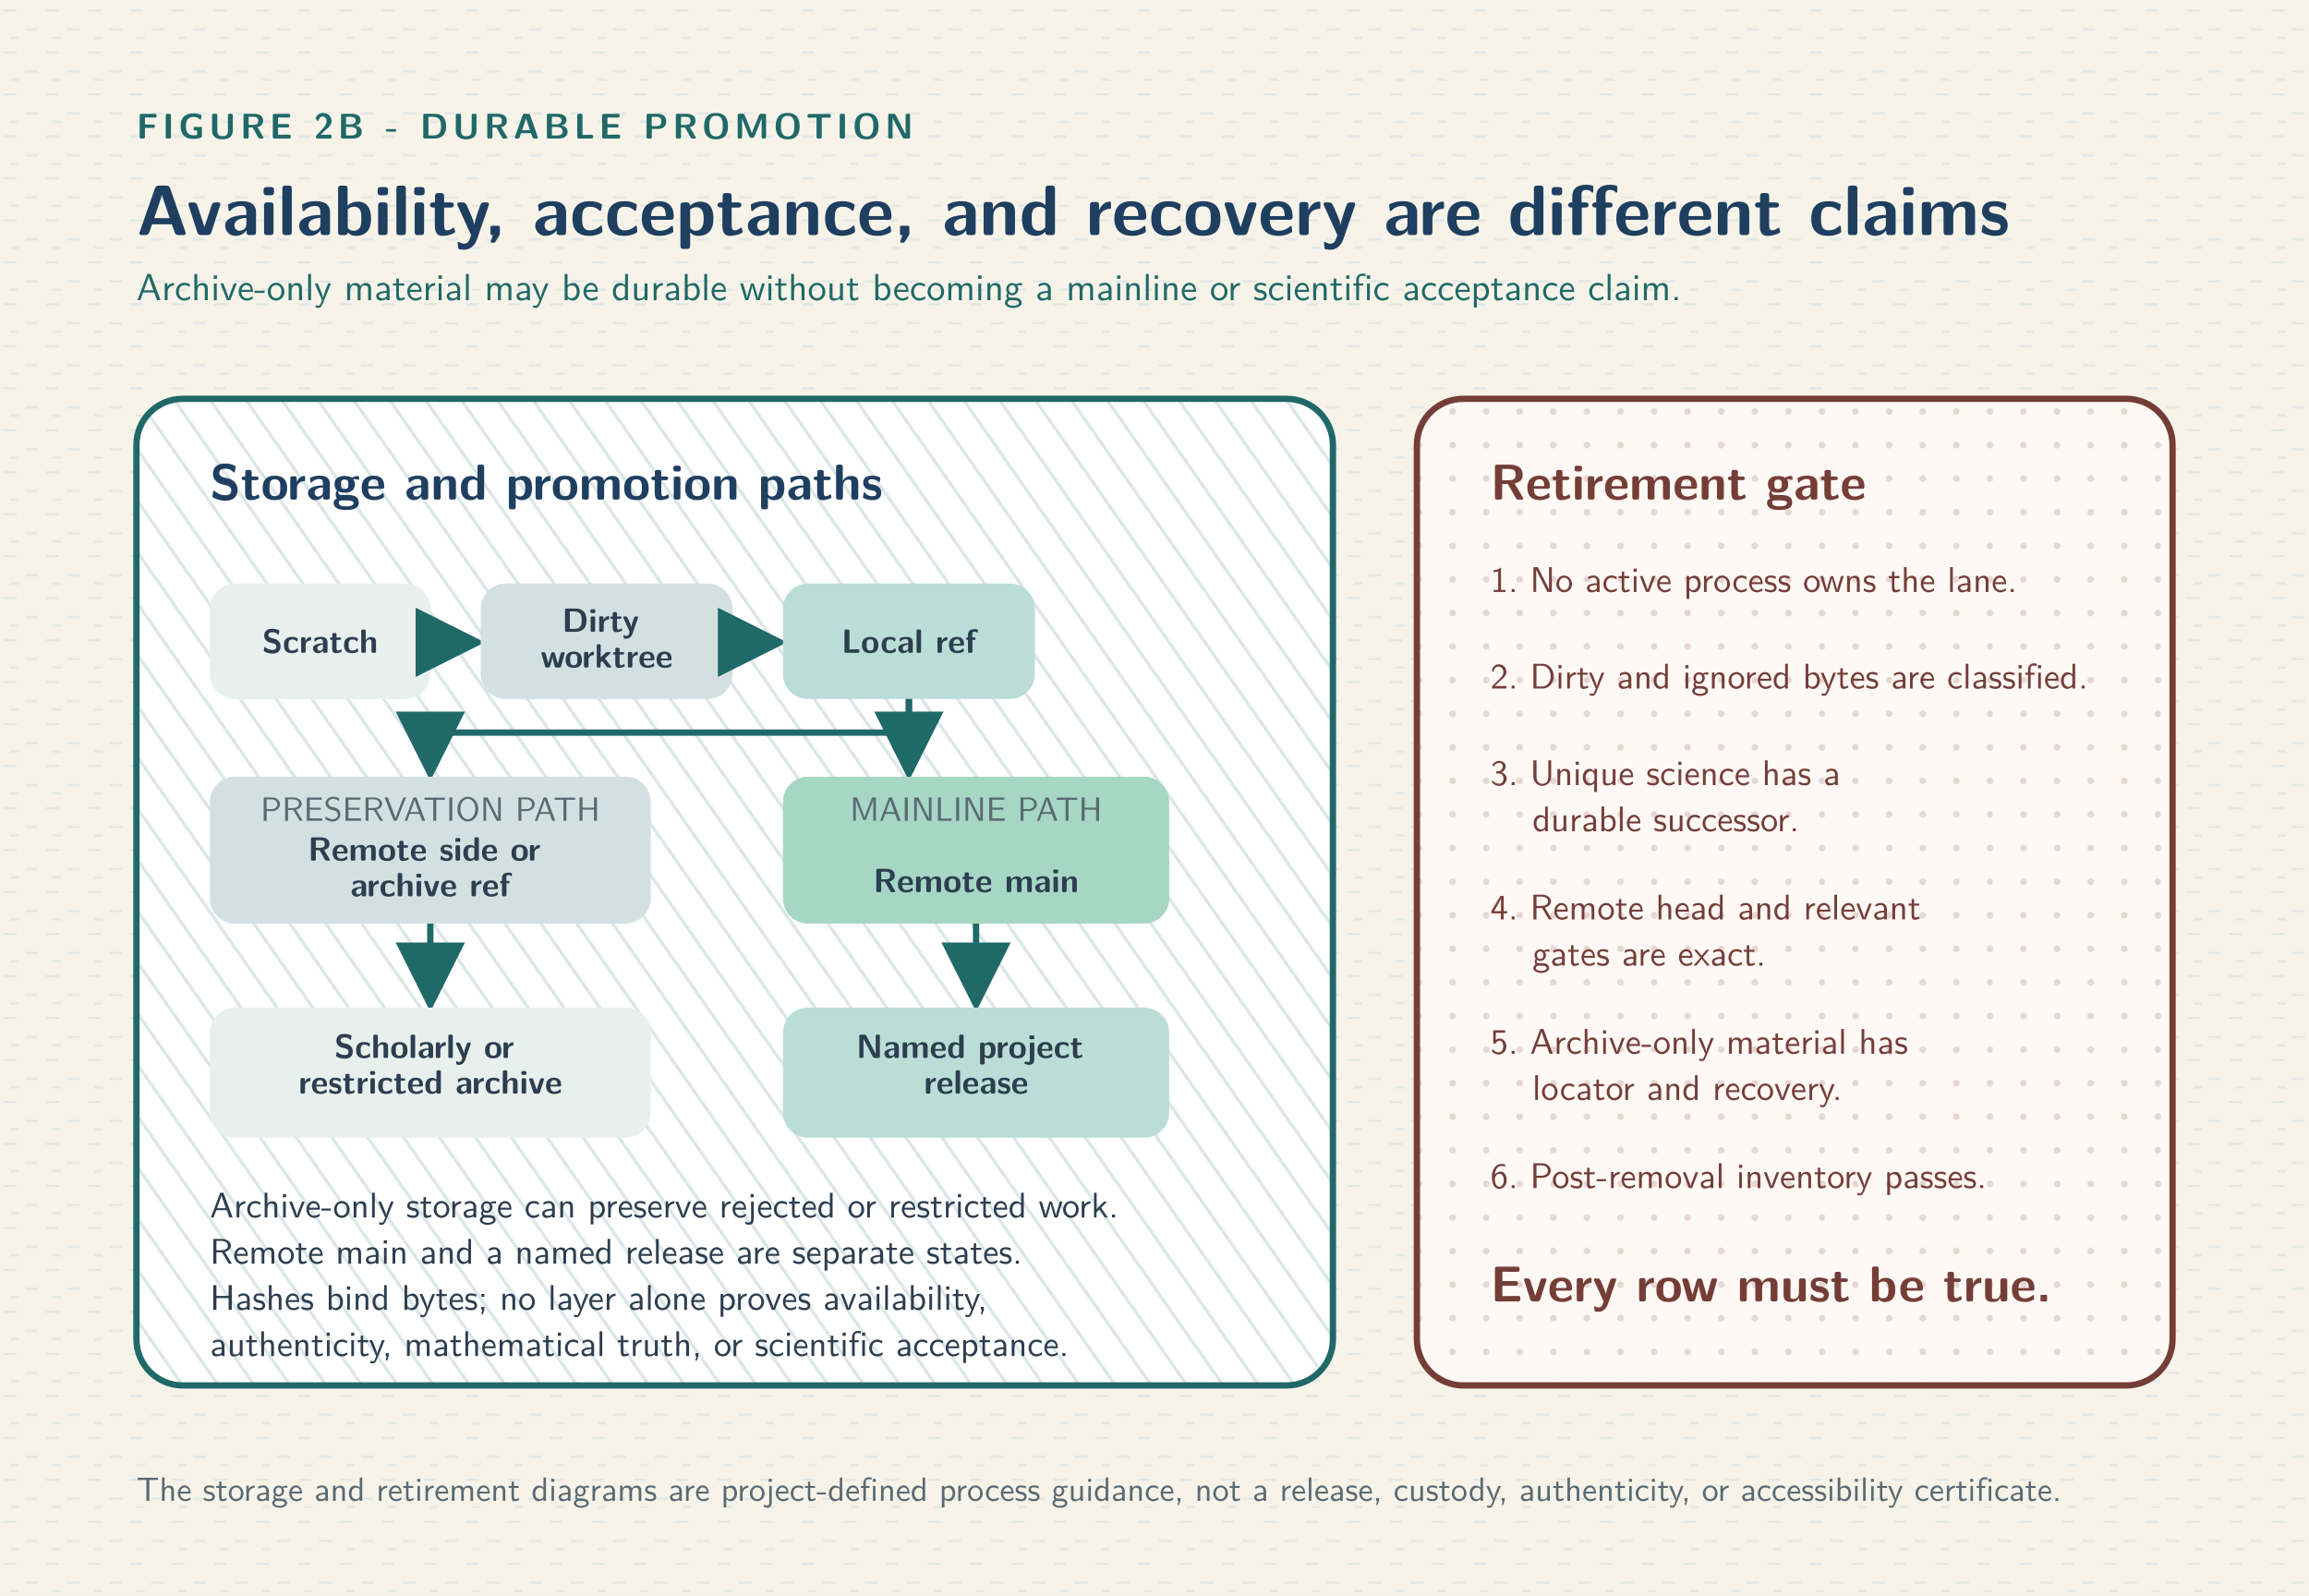
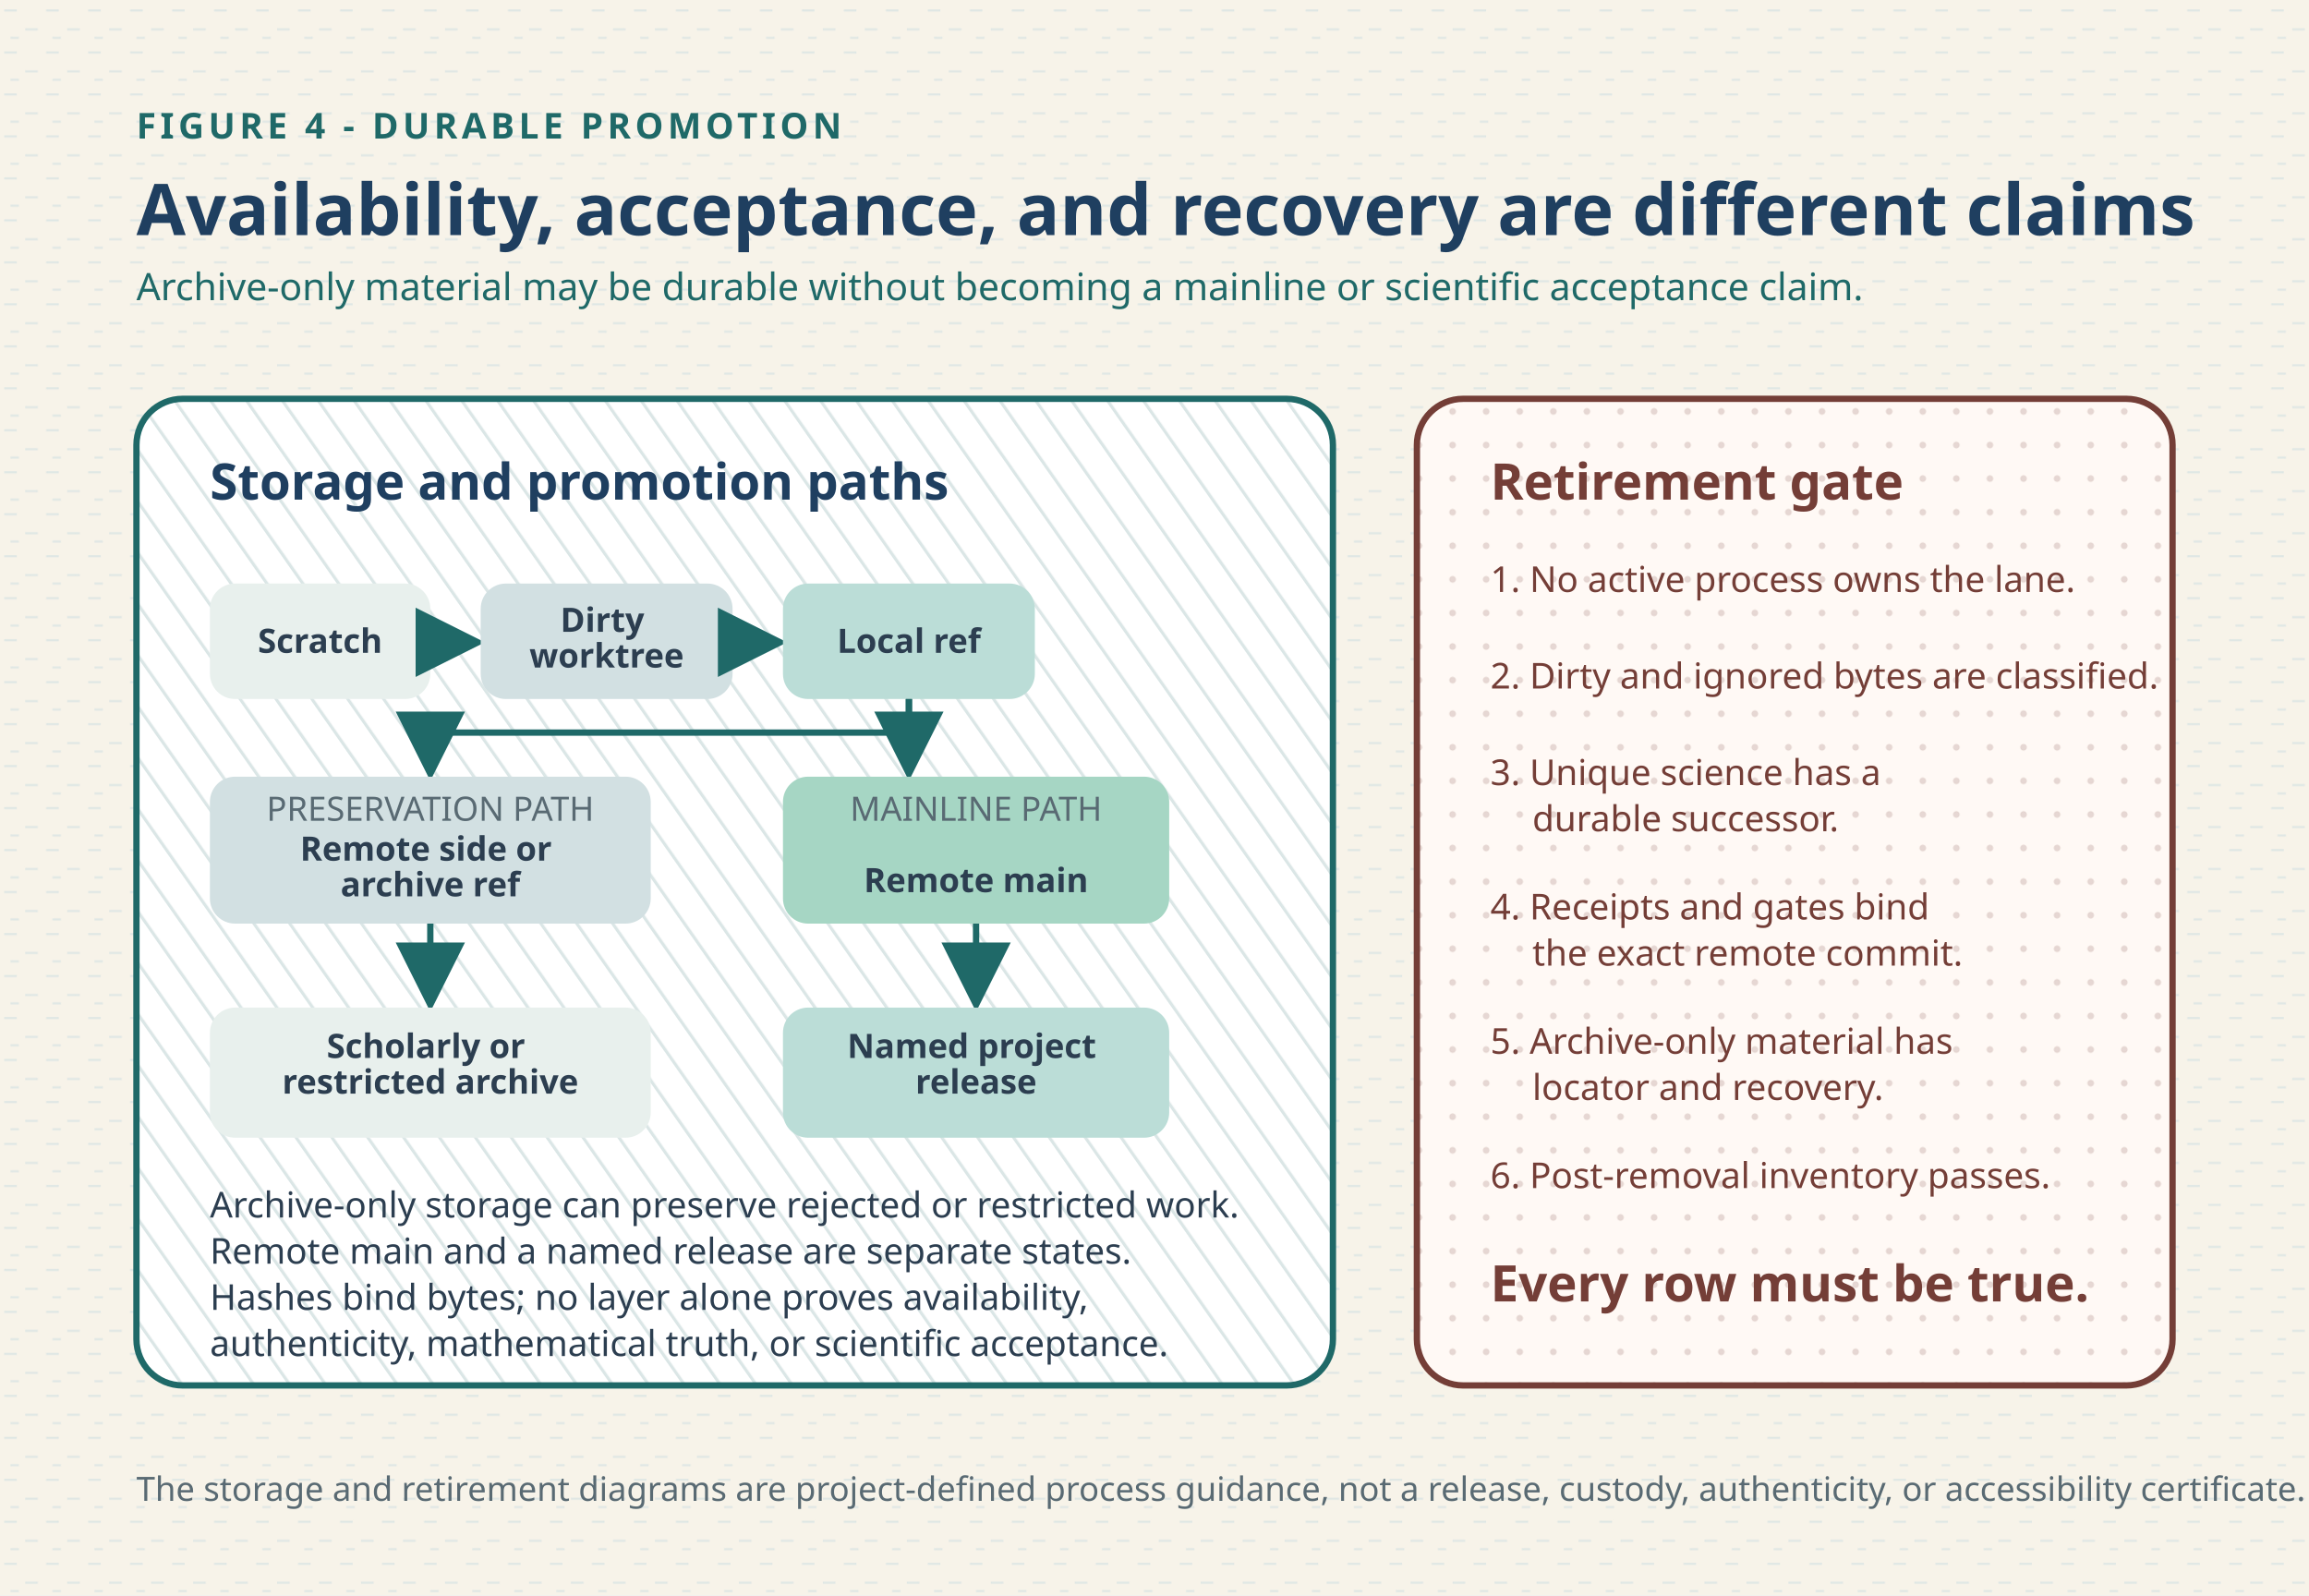
<svg xmlns="http://www.w3.org/2000/svg" width="1100" height="760" viewBox="0 0 1100 760" role="img" aria-labelledby="title desc">
  <defs>
    <pattern id="grain" width="20" height="20" patternUnits="userSpaceOnUse">
      <path d="M2 5H8M12 14H18M5 18H9" stroke="#D2E0E2" stroke-width="1" opacity=".62" />
    </pattern>
    <pattern id="availability" width="14" height="14" patternUnits="userSpaceOnUse" patternTransform="rotate(-35)">
      <path d="M0 0V14" stroke="#1F6968" stroke-width="3" opacity=".16" />
    </pattern>
    <pattern id="gate" width="16" height="16" patternUnits="userSpaceOnUse">
      <circle cx="4" cy="4" r="1.6" fill="#743E37" opacity=".18" />
    </pattern>
    <marker id="arrow" markerWidth="11" markerHeight="11" refX="9" refY="5.5" orient="auto">
      <path d="M0 0L11 5.5L0 11Z" fill="#1F6968" />
    </marker>
    <style>
-       .sans { font-family: "Latin Modern Sans", sans-serif; }
+       .sans { font-family: SourceSansPro, sans-serif; }
      .title { font-size: 34px; font-weight: 750; fill: #1F3F60; }
      .subtitle { font-size: 18px; fill: #1F6968; }
      .kicker { font-size: 17px; font-weight: 780; letter-spacing: 2px; fill: #1F6968; }
      .panel { font-size: 24px; font-weight: 760; fill: #1F3F60; }
      .label { font-size: 16px; font-weight: 700; fill: #2C3E50; }
      .body { font-size: 17px; fill: #2C3E50; }
      .small { font-size: 16px; fill: #596A73; }
      .gate { font-size: 17px; fill: #743E37; }
      .gateTitle { font-size: 24px; font-weight: 760; fill: #743E37; }
    </style>
  </defs>
  <rect width="1100" height="760" fill="#F7F3E9" />
  <rect width="1100" height="760" fill="url(#grain)" />
  <g class="sans">
-     <text x="65" y="66" class="kicker">FIGURE 2B - DURABLE PROMOTION</text>
+     <text x="65" y="66" class="kicker">FIGURE 4 - DURABLE PROMOTION</text>
    <text x="65" y="112" class="title">Availability, acceptance, and recovery are different claims</text>
    <text x="65" y="143" class="subtitle">Archive-only material may be durable without becoming a mainline or scientific acceptance claim.</text>
    <rect x="65" y="190" width="570" height="470" rx="22" fill="#FFFFFF" stroke="#1F6968" stroke-width="3" />
    <rect x="65" y="190" width="570" height="470" rx="22" fill="url(#availability)" />
    <text x="100" y="238" class="panel">Storage and promotion paths</text>
    <rect x="100" y="278" width="105" height="55" rx="12" fill="#E8F0ED" />
    <text x="152.5" y="311" text-anchor="middle" class="label">Scratch</text>
    <path d="M205 306H225" stroke="#1F6968" stroke-width="3" marker-end="url(#arrow)" />
    <rect x="229" y="278" width="120" height="55" rx="12" fill="#D2E0E2" />
    <text x="289" y="301" text-anchor="middle" class="label">
      <tspan x="289">Dirty</tspan>
      <tspan x="289" dy="17">worktree</tspan>
    </text>
    <path d="M349 306H369" stroke="#1F6968" stroke-width="3" marker-end="url(#arrow)" />
    <rect x="373" y="278" width="120" height="55" rx="12" fill="#BBDDD7" />
    <text x="433" y="311" text-anchor="middle" class="label">Local ref</text>
    <path d="M433 333V349H205V366" fill="none" stroke="#1F6968" stroke-width="3" marker-end="url(#arrow)" />
    <path d="M433 333V366" fill="none" stroke="#1F6968" stroke-width="3" marker-end="url(#arrow)" />
    <rect x="100" y="370" width="210" height="70" rx="12" fill="#D2E0E2" />
    <text x="205" y="391" text-anchor="middle" class="small">PRESERVATION PATH</text>
    <text x="205" y="410" text-anchor="middle" class="label">
      <tspan x="205">Remote side or</tspan>
      <tspan x="205" dy="17">archive ref</tspan>
    </text>
    <rect x="373" y="370" width="184" height="70" rx="12" fill="#A6D6C4" />
    <text x="465" y="391" text-anchor="middle" class="small">MAINLINE PATH</text>
    <text x="465" y="425" text-anchor="middle" class="label">Remote main</text>
    <path d="M205 440V476" fill="none" stroke="#1F6968" stroke-width="3" marker-end="url(#arrow)" />
    <path d="M465 440V476" fill="none" stroke="#1F6968" stroke-width="3" marker-end="url(#arrow)" />
    <rect x="100" y="480" width="210" height="62" rx="12" fill="#E8F0ED" />
    <text x="205" y="504" text-anchor="middle" class="label">
      <tspan x="205">Scholarly or</tspan>
      <tspan x="205" dy="17">restricted archive</tspan>
    </text>
    <rect x="373" y="480" width="184" height="62" rx="12" fill="#BBDDD7" />
    <text x="465" y="504" text-anchor="middle" class="label">
      <tspan x="465">Named project</tspan>
      <tspan x="465" dy="17">release</tspan>
    </text>
    <text x="100" y="580" class="body">
      <tspan x="100" dy="0">Archive-only storage can preserve rejected or restricted work.</tspan>
      <tspan x="100" dy="22">Remote main and a named release are separate states.</tspan>
      <tspan x="100" dy="22">Hashes bind bytes; no layer alone proves availability,</tspan>
      <tspan x="100" dy="22">authenticity, mathematical truth, or scientific acceptance.</tspan>
    </text>
    <rect x="675" y="190" width="360" height="470" rx="22" fill="#FFF9F5" stroke="#743E37" stroke-width="3" />
    <rect x="675" y="190" width="360" height="470" rx="22" fill="url(#gate)" />
    <text x="710" y="238" class="gateTitle">Retirement gate</text>
    <text x="710" y="282" class="gate">
      <tspan x="710" dy="0">1. No active process owns the lane.</tspan>
      <tspan x="710" dy="46">2. Dirty and ignored bytes are classified.</tspan>
      <tspan x="710" dy="46">3. Unique science has a</tspan>
      <tspan x="730" dy="22">durable successor.</tspan>
-       <tspan x="710" dy="42">4. Remote head and relevant</tspan>
-       <tspan x="730" dy="22">gates are exact.</tspan>
+       <tspan x="710" dy="42">4. Receipts and gates bind</tspan>
+       <tspan x="730" dy="22">the exact remote commit.</tspan>
      <tspan x="710" dy="42">5. Archive-only material has</tspan>
      <tspan x="730" dy="22">locator and recovery.</tspan>
      <tspan x="710" dy="42">6. Post-removal inventory passes.</tspan>
    </text>
    <text x="710" y="620" class="gateTitle">Every row must be true.</text>
    <text x="65" y="715" class="small">The storage and retirement diagrams are project-defined process guidance, not a release, custody, authenticity, or accessibility certificate.</text>
  </g>
</svg>
